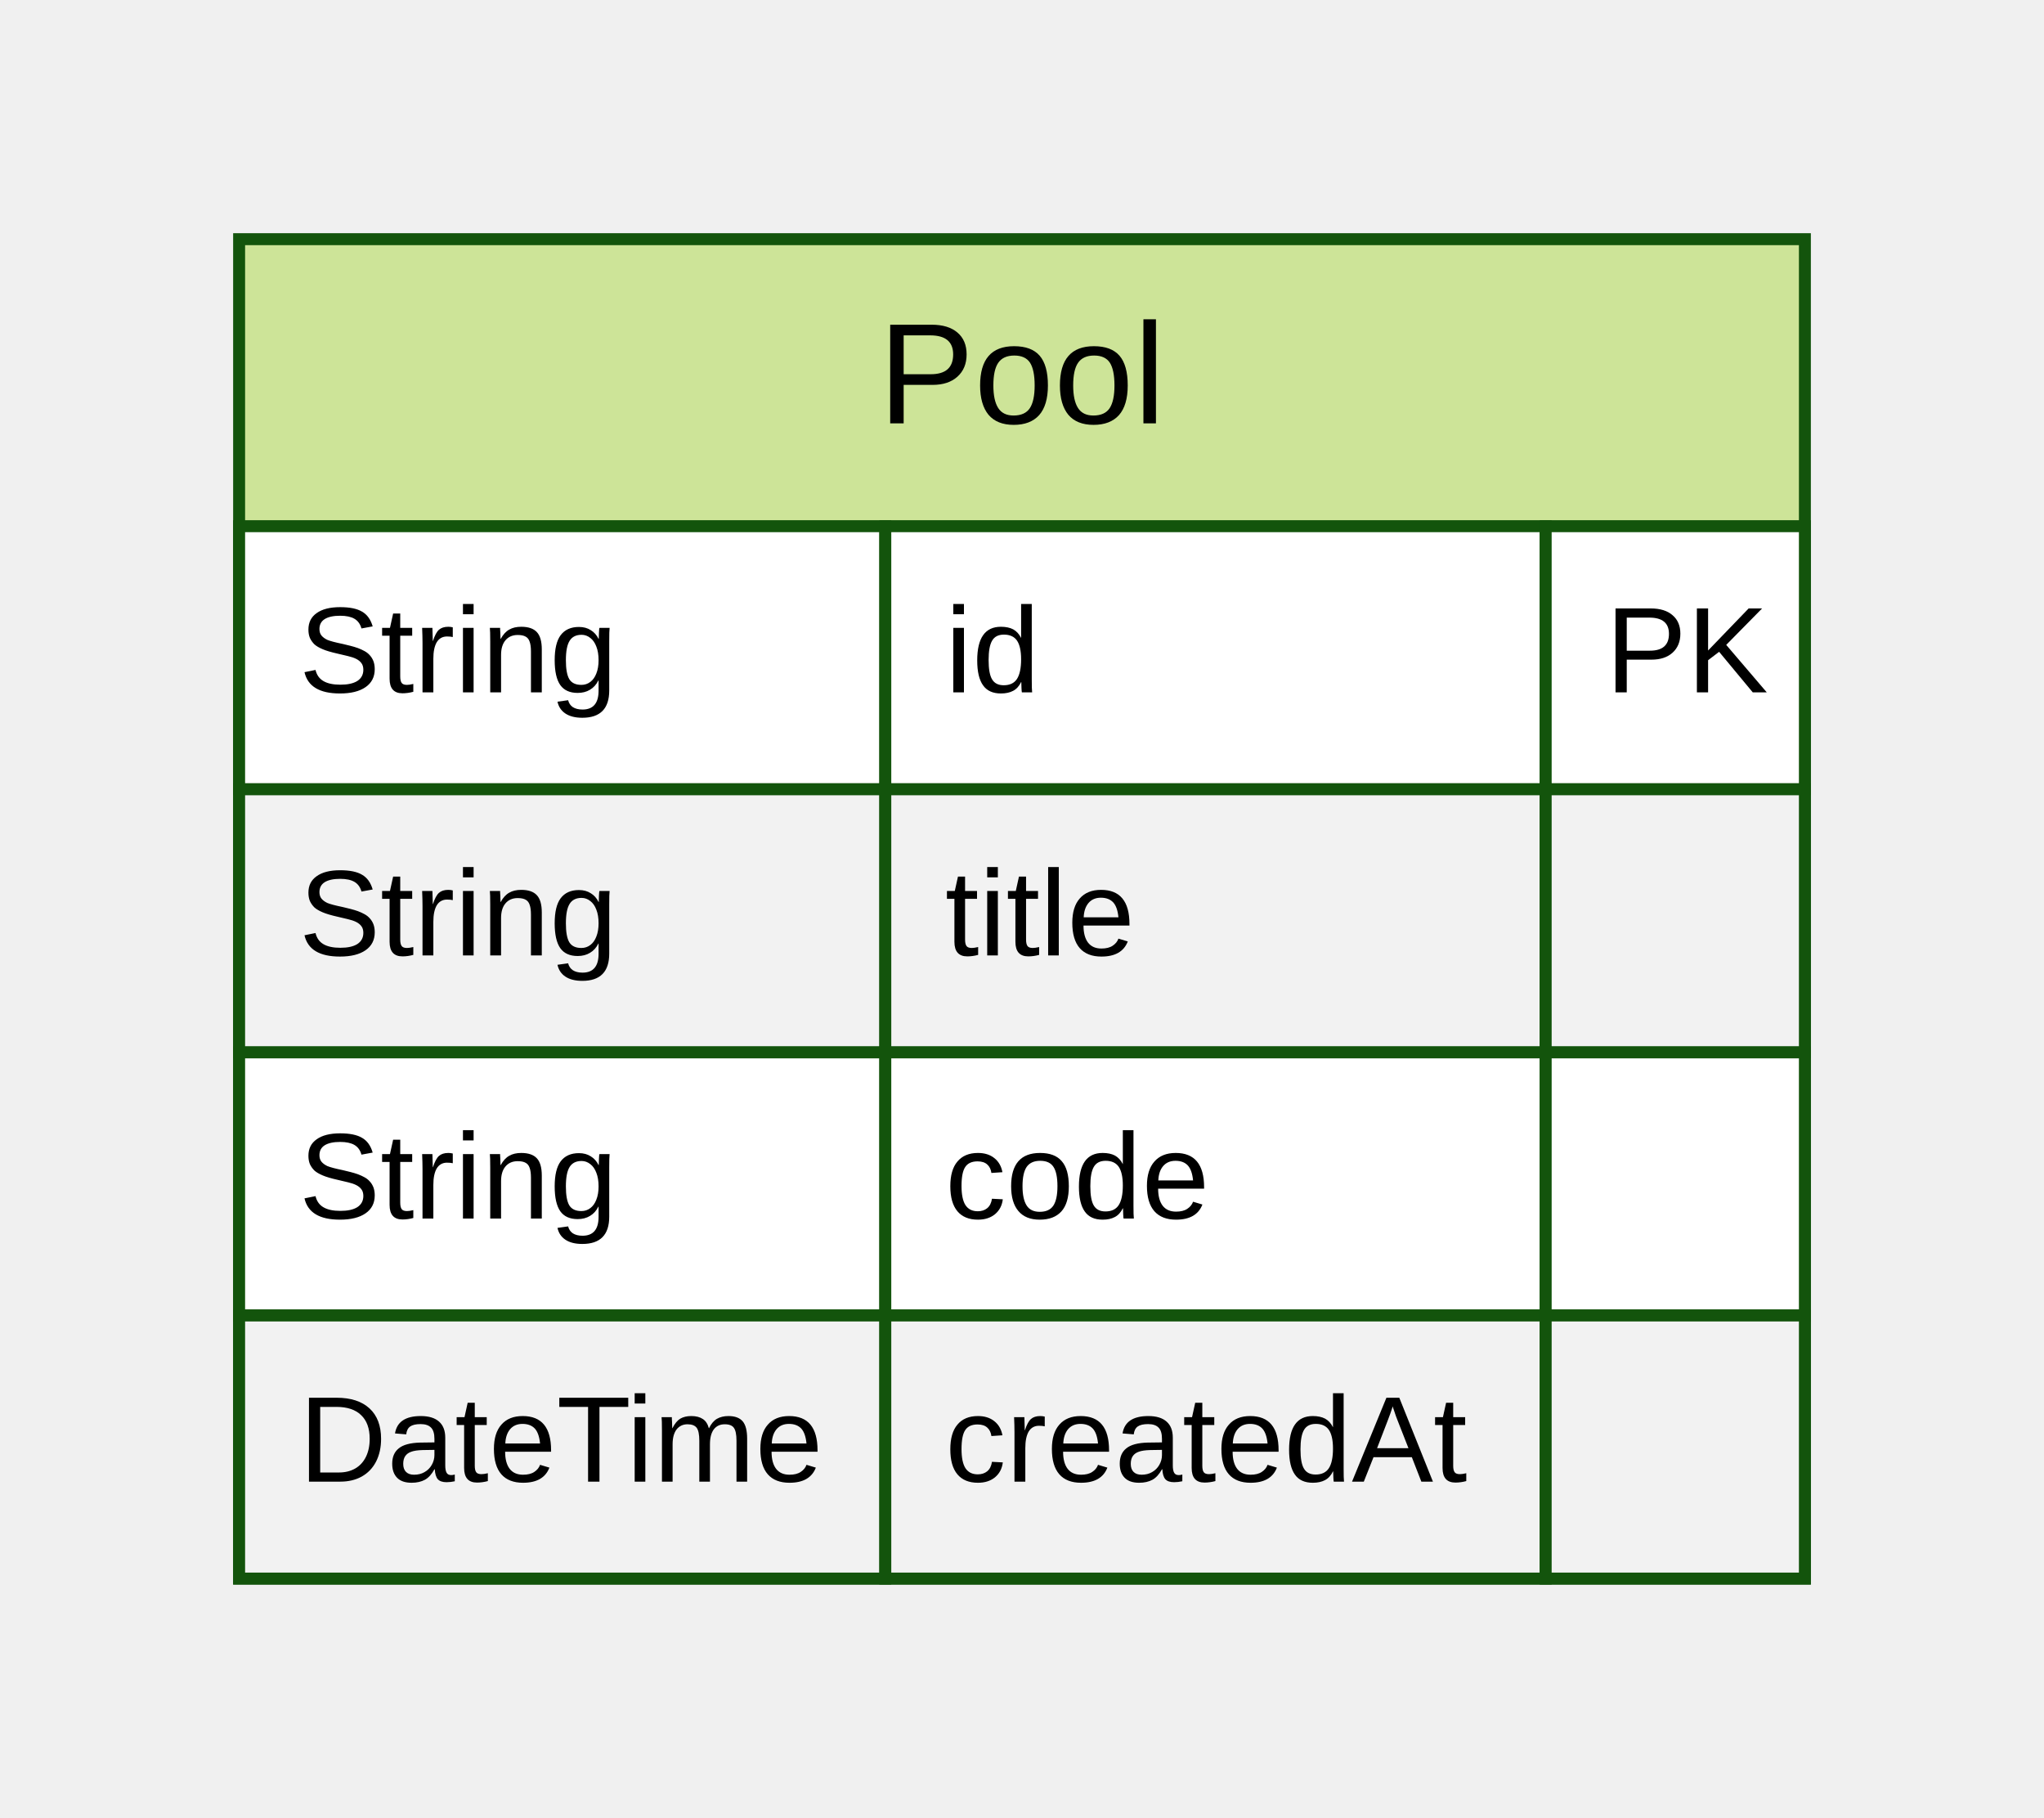
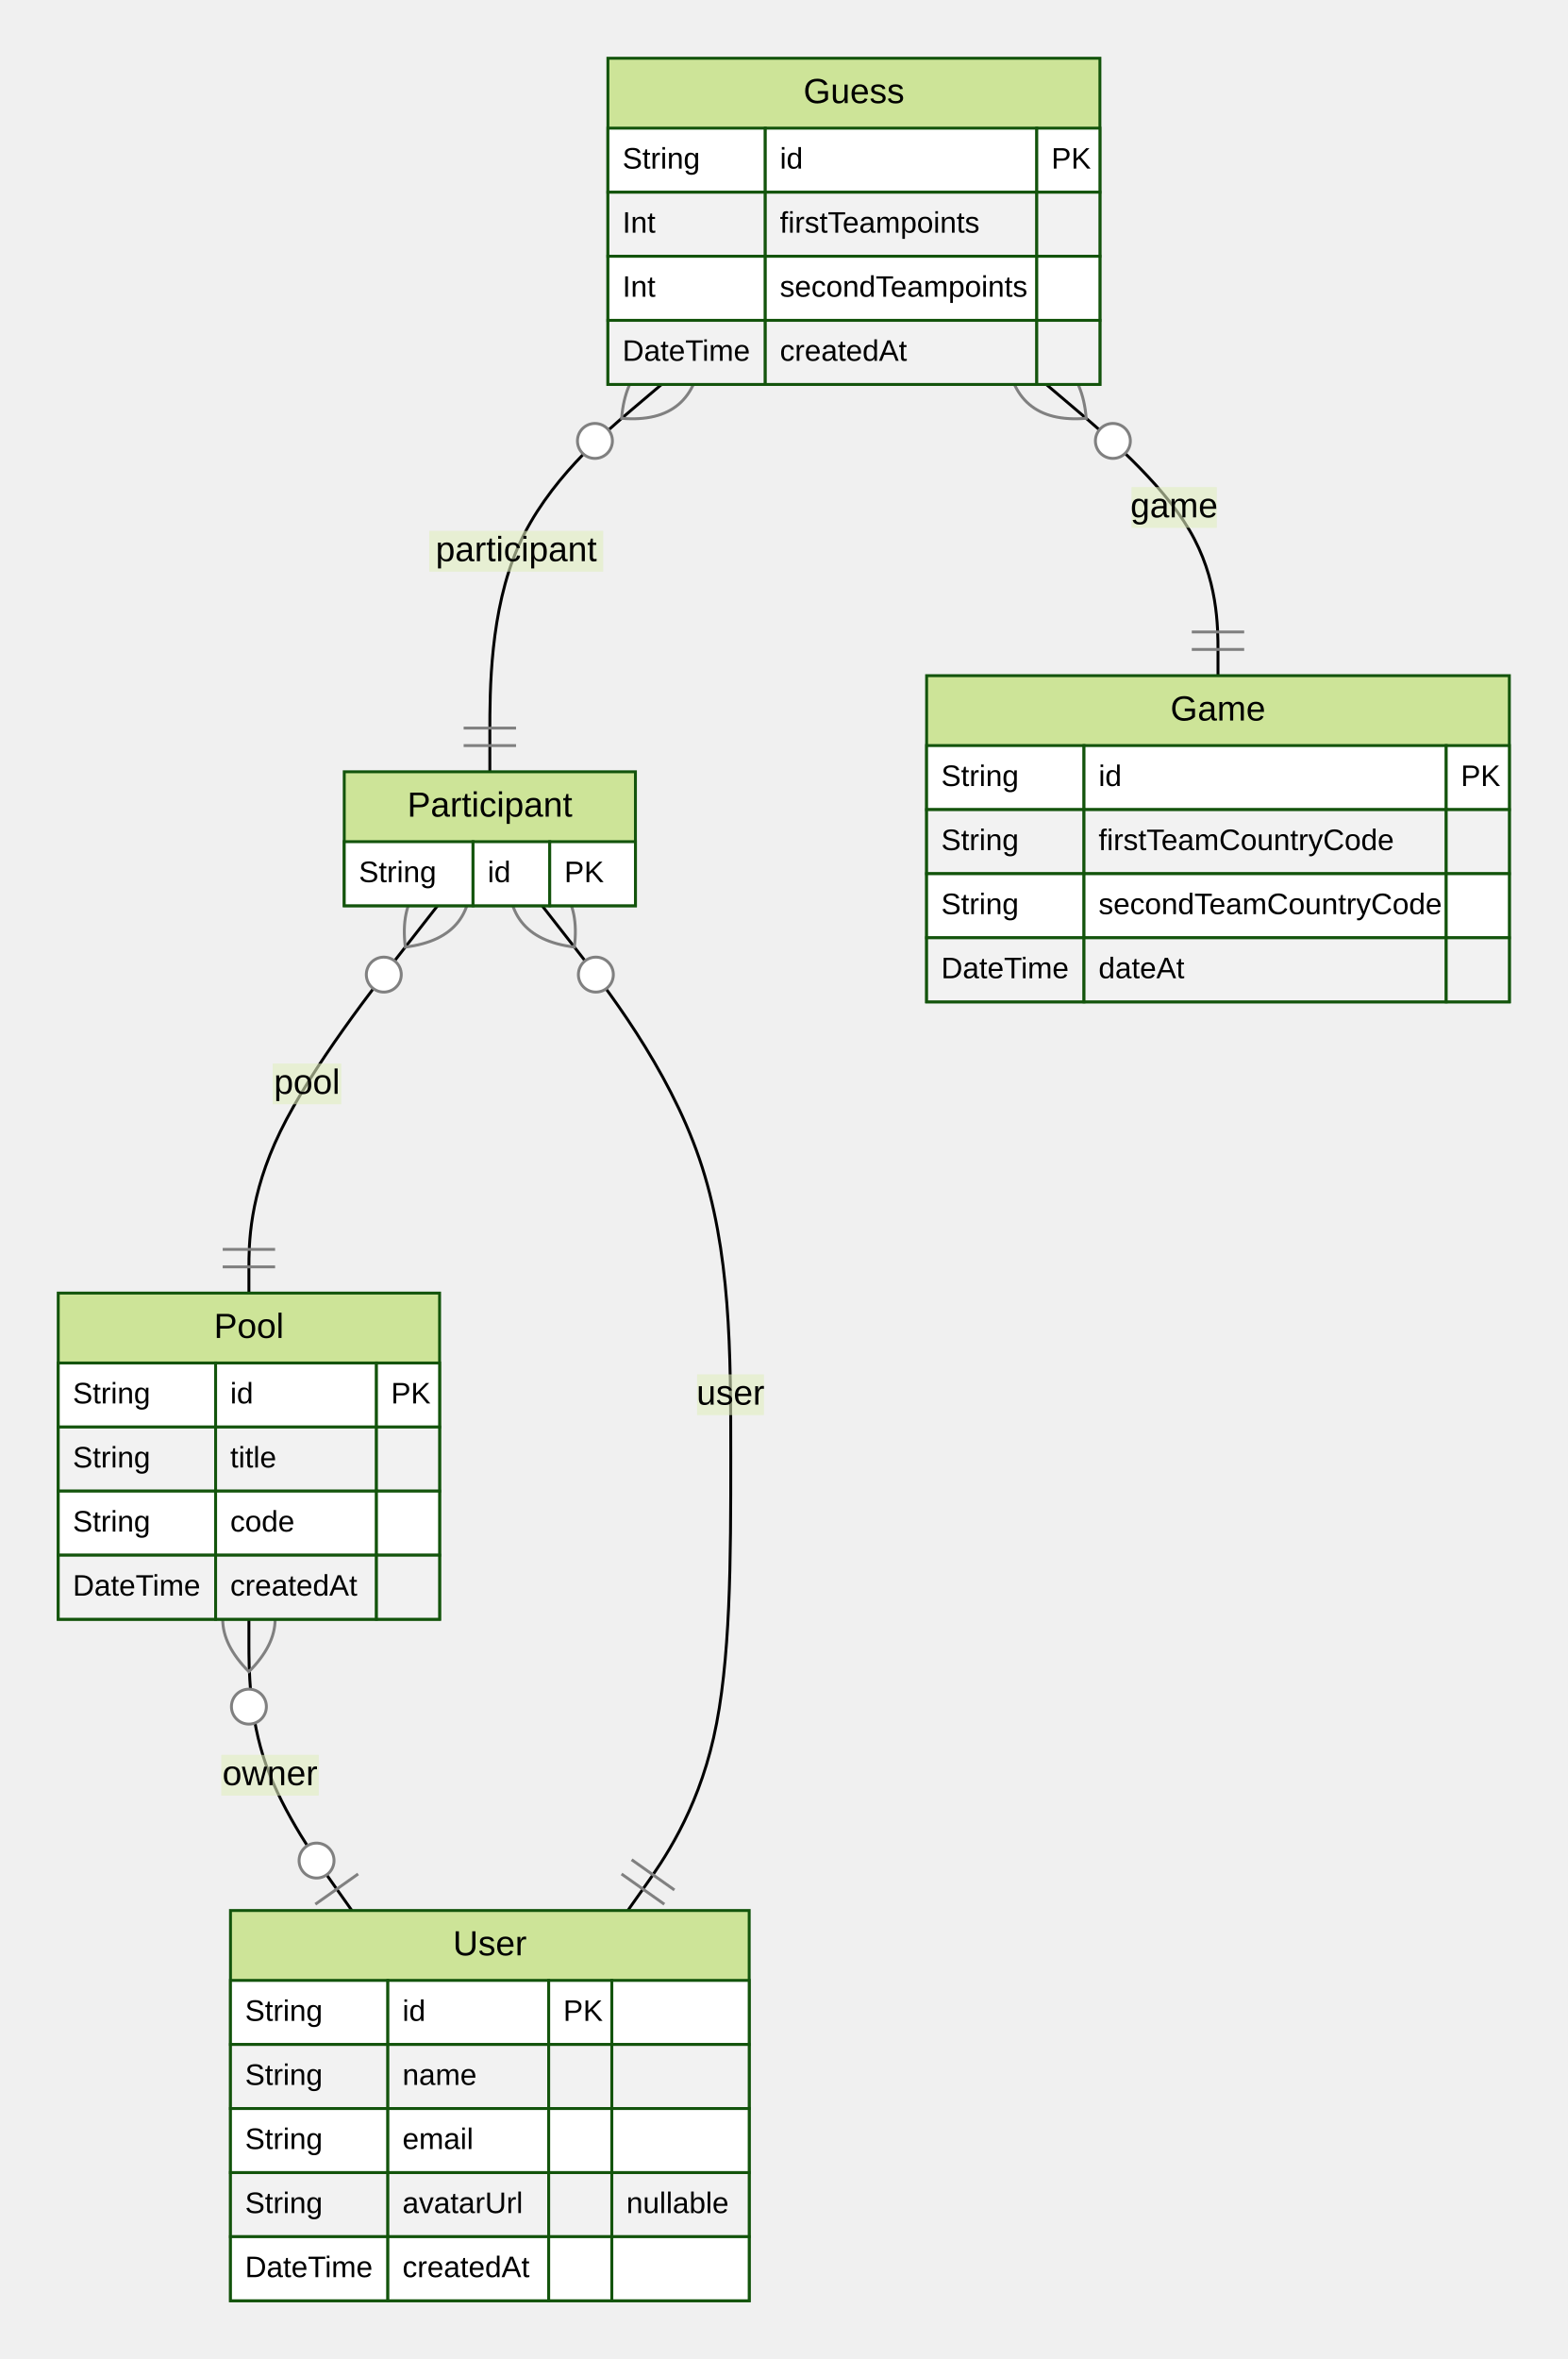
- <svg xmlns="http://www.w3.org/2000/svg" aria-labelledby="chart-title-mermaid-0 chart-desc-mermaid-0" role="img" viewBox="0 0 170.964 152" style="max-width: 170.964px; background-color: white;" width="100%" id="mermaid-0">
+ <svg xmlns="http://www.w3.org/2000/svg" aria-labelledby="chart-title-mermaid-0 chart-desc-mermaid-0" role="img" viewBox="0 0 538.347 810" style="max-width: 538.347px; background-color: white;" width="100%" id="mermaid-0">
  <style>#mermaid-0 {font-family:"trebuchet ms",verdana,arial,sans-serif;font-size:16px;fill:#000000;}#mermaid-0 .error-icon{fill:#552222;}#mermaid-0 .error-text{fill:#552222;stroke:#552222;}#mermaid-0 .edge-thickness-normal{stroke-width:2px;}#mermaid-0 .edge-thickness-thick{stroke-width:3.5px;}#mermaid-0 .edge-pattern-solid{stroke-dasharray:0;}#mermaid-0 .edge-pattern-dashed{stroke-dasharray:3;}#mermaid-0 .edge-pattern-dotted{stroke-dasharray:2;}#mermaid-0 .marker{fill:#000000;stroke:#000000;}#mermaid-0 .marker.cross{stroke:#000000;}#mermaid-0 svg{font-family:"trebuchet ms",verdana,arial,sans-serif;font-size:16px;}#mermaid-0 .entityBox{fill:#cde498;stroke:#13540c;}#mermaid-0 .attributeBoxOdd{fill:#ffffff;stroke:#13540c;}#mermaid-0 .attributeBoxEven{fill:#f2f2f2;stroke:#13540c;}#mermaid-0 .relationshipLabelBox{fill:hsl(78.158, 58.462%, 84.51%);opacity:0.7;background-color:hsl(78.158, 58.462%, 84.51%);}#mermaid-0 .relationshipLabelBox rect{opacity:0.5;}#mermaid-0 .relationshipLine{stroke:#000000;}#mermaid-0 :root{--mermaid-font-family:"trebuchet ms",verdana,arial,sans-serif;}</style>
  <g />
  <defs>
    <marker orient="auto" markerHeight="18" markerWidth="18" refY="9" refX="0" id="ONLY_ONE_START">
      <path d="M9,0 L9,18 M15,0 L15,18" fill="none" stroke="gray" />
    </marker>
  </defs>
  <defs>
    <marker orient="auto" markerHeight="18" markerWidth="18" refY="9" refX="18" id="ONLY_ONE_END">
      <path d="M3,0 L3,18 M9,0 L9,18" fill="none" stroke="gray" />
    </marker>
  </defs>
  <defs>
    <marker orient="auto" markerHeight="18" markerWidth="30" refY="9" refX="0" id="ZERO_OR_ONE_START">
      <circle r="6" cy="9" cx="21" fill="white" stroke="gray" />
      <path d="M9,0 L9,18" fill="none" stroke="gray" />
    </marker>
  </defs>
  <defs>
    <marker orient="auto" markerHeight="18" markerWidth="30" refY="9" refX="30" id="ZERO_OR_ONE_END">
      <circle r="6" cy="9" cx="9" fill="white" stroke="gray" />
      <path d="M21,0 L21,18" fill="none" stroke="gray" />
    </marker>
  </defs>
  <defs>
    <marker orient="auto" markerHeight="36" markerWidth="45" refY="18" refX="18" id="ONE_OR_MORE_START">
      <path d="M0,18 Q 18,0 36,18 Q 18,36 0,18 M42,9 L42,27" fill="none" stroke="gray" />
    </marker>
  </defs>
  <defs>
    <marker orient="auto" markerHeight="36" markerWidth="45" refY="18" refX="27" id="ONE_OR_MORE_END">
      <path d="M3,9 L3,27 M9,18 Q27,0 45,18 Q27,36 9,18" fill="none" stroke="gray" />
    </marker>
  </defs>
  <defs>
    <marker orient="auto" markerHeight="36" markerWidth="57" refY="18" refX="18" id="ZERO_OR_MORE_START">
      <circle r="6" cy="18" cx="48" fill="white" stroke="gray" />
      <path d="M0,18 Q18,0 36,18 Q18,36 0,18" fill="none" stroke="gray" />
    </marker>
  </defs>
  <defs>
    <marker orient="auto" markerHeight="36" markerWidth="57" refY="18" refX="39" id="ZERO_OR_MORE_END">
      <circle r="6" cy="18" cx="9" fill="white" stroke="gray" />
      <path d="M21,18 Q39,0 57,18 Q39,36 21,18" fill="none" stroke="gray" />
    </marker>
  </defs>
-   <g transform="translate(20,20 )" id="Pool">
+   <path marker-start="url(#ZERO_OR_MORE_START)" marker-end="url(#ZERO_OR_ONE_END)" fill="none" stroke="gray" d="M85.482,556L85.482,564.333C85.482,572.667,85.482,589.333,91.375,606C97.268,622.667,109.055,639.333,114.948,647.667L120.841,656" class="er relationshipLine" />
+   <path marker-start="url(#ZERO_OR_MORE_START)" marker-end="url(#ONLY_ONE_END)" fill="none" stroke="gray" d="M186.176,311L196.974,324.833C207.772,338.667,229.368,366.333,240.166,397.833C250.964,429.333,250.964,464.667,250.964,500C250.964,535.333,250.964,570.667,245.07,596.667C239.177,622.667,227.391,639.333,221.497,647.667L215.604,656" class="er relationshipLine" />
+   <path marker-start="url(#ZERO_OR_MORE_START)" marker-end="url(#ONLY_ONE_END)" fill="none" stroke="gray" d="M150.269,311L139.471,324.833C128.674,338.667,107.078,366.333,96.28,388.5C85.482,410.667,85.482,427.333,85.482,435.667L85.482,444" class="er relationshipLine" />
+   <path marker-start="url(#ZERO_OR_MORE_START)" marker-end="url(#ONLY_ONE_END)" fill="none" stroke="gray" d="M227.2,132L217.37,140.333C207.541,148.667,187.882,165.333,178.052,187.5C168.223,209.667,168.223,237.333,168.223,251.167L168.223,265" class="er relationshipLine" />
+   <path marker-start="url(#ZERO_OR_MORE_START)" marker-end="url(#ONLY_ONE_END)" fill="none" stroke="gray" d="M359.308,132L369.137,140.333C378.967,148.667,398.626,165.333,408.455,182C418.285,198.667,418.285,215.333,418.285,223.667L418.285,232" class="er relationshipLine" />
+   <g transform="translate(20,444 )" id="Pool">
    <rect height="112" width="130.964" y="0" x="0" stroke="gray" fill-opacity="100%" fill="honeydew" class="er entityBox" />
    <text transform="translate(65.48175,12)" style="font-family: &quot;trebuchet ms&quot;, verdana, arial, sans-serif;; font-size: 12px" text-anchor="middle" dominant-baseline="middle" y="0" x="0" id="entity-Pool" class="er entityLabel">Pool</text>
    <rect height="22" width="54.048" y="24" x="0" stroke="gray" fill-opacity="100%" fill="honeydew" class="er attributeBoxOdd" />
    <text transform="translate(5,35)" style="font-family: &quot;trebuchet ms&quot;, verdana, arial, sans-serif;; font-size: 10.2px" text-anchor="left" dominant-baseline="middle" y="0" x="0" id="entity-Pool-attr-1-type" class="er entityLabel">String</text>
    <rect height="22" width="55.234" y="24" x="54.048" stroke="gray" fill-opacity="100%" fill="honeydew" class="er attributeBoxOdd" />
    <text transform="translate(59.0484,35)" style="font-family: &quot;trebuchet ms&quot;, verdana, arial, sans-serif;; font-size: 10.2px" text-anchor="left" dominant-baseline="middle" y="0" x="0" id="entity-Pool-attr-1-name" class="er entityLabel">id</text>
    <rect height="22" width="21.681" y="24" x="109.283" stroke="gray" fill-opacity="100%" fill="honeydew" class="er attributeBoxOdd" />
    <text transform="translate(114.2828,35)" style="font-family: &quot;trebuchet ms&quot;, verdana, arial, sans-serif;; font-size: 10.2px" text-anchor="left" dominant-baseline="middle" y="0" x="0" id="entity-Pool-attr-1-key" class="er entityLabel">PK</text>
    <rect height="22" width="54.048" y="46" x="0" stroke="gray" fill-opacity="100%" fill="honeydew" class="er attributeBoxEven" />
    <text transform="translate(5,57)" style="font-family: &quot;trebuchet ms&quot;, verdana, arial, sans-serif;; font-size: 10.2px" text-anchor="left" dominant-baseline="middle" y="0" x="0" id="entity-Pool-attr-2-type" class="er entityLabel">String</text>
    <rect height="22" width="55.234" y="46" x="54.048" stroke="gray" fill-opacity="100%" fill="honeydew" class="er attributeBoxEven" />
    <text transform="translate(59.0484,57)" style="font-family: &quot;trebuchet ms&quot;, verdana, arial, sans-serif;; font-size: 10.2px" text-anchor="left" dominant-baseline="middle" y="0" x="0" id="entity-Pool-attr-2-name" class="er entityLabel">title</text>
    <rect height="22" width="21.681" y="46" x="109.283" stroke="gray" fill-opacity="100%" fill="honeydew" class="er attributeBoxEven" />
    <text transform="translate(114.2828,57)" style="font-family: &quot;trebuchet ms&quot;, verdana, arial, sans-serif;; font-size: 10.2px" text-anchor="left" dominant-baseline="middle" y="0" x="0" id="entity-Pool-attr-2-key" class="er entityLabel" />
    <rect height="22" width="54.048" y="68" x="0" stroke="gray" fill-opacity="100%" fill="honeydew" class="er attributeBoxOdd" />
    <text transform="translate(5,79)" style="font-family: &quot;trebuchet ms&quot;, verdana, arial, sans-serif;; font-size: 10.2px" text-anchor="left" dominant-baseline="middle" y="0" x="0" id="entity-Pool-attr-3-type" class="er entityLabel">String</text>
    <rect height="22" width="55.234" y="68" x="54.048" stroke="gray" fill-opacity="100%" fill="honeydew" class="er attributeBoxOdd" />
    <text transform="translate(59.0484,79)" style="font-family: &quot;trebuchet ms&quot;, verdana, arial, sans-serif;; font-size: 10.2px" text-anchor="left" dominant-baseline="middle" y="0" x="0" id="entity-Pool-attr-3-name" class="er entityLabel">code</text>
    <rect height="22" width="21.681" y="68" x="109.283" stroke="gray" fill-opacity="100%" fill="honeydew" class="er attributeBoxOdd" />
    <text transform="translate(114.2828,79)" style="font-family: &quot;trebuchet ms&quot;, verdana, arial, sans-serif;; font-size: 10.2px" text-anchor="left" dominant-baseline="middle" y="0" x="0" id="entity-Pool-attr-3-key" class="er entityLabel" />
    <rect height="22" width="54.048" y="90" x="0" stroke="gray" fill-opacity="100%" fill="honeydew" class="er attributeBoxEven" />
    <text transform="translate(5,101)" style="font-family: &quot;trebuchet ms&quot;, verdana, arial, sans-serif;; font-size: 10.2px" text-anchor="left" dominant-baseline="middle" y="0" x="0" id="entity-Pool-attr-4-type" class="er entityLabel">DateTime</text>
    <rect height="22" width="55.234" y="90" x="54.048" stroke="gray" fill-opacity="100%" fill="honeydew" class="er attributeBoxEven" />
    <text transform="translate(59.0484,101)" style="font-family: &quot;trebuchet ms&quot;, verdana, arial, sans-serif;; font-size: 10.2px" text-anchor="left" dominant-baseline="middle" y="0" x="0" id="entity-Pool-attr-4-name" class="er entityLabel">createdAt</text>
    <rect height="22" width="21.681" y="90" x="109.283" stroke="gray" fill-opacity="100%" fill="honeydew" class="er attributeBoxEven" />
    <text transform="translate(114.2828,101)" style="font-family: &quot;trebuchet ms&quot;, verdana, arial, sans-serif;; font-size: 10.2px" text-anchor="left" dominant-baseline="middle" y="0" x="0" id="entity-Pool-attr-4-key" class="er entityLabel" />
  </g>
+   <g transform="translate(118.2226,265 )" id="Participant">
+     <rect height="46" width="100" y="0" x="0" stroke="gray" fill-opacity="100%" fill="honeydew" class="er entityBox" />
+     <text transform="translate(50,12)" style="font-family: &quot;trebuchet ms&quot;, verdana, arial, sans-serif;; font-size: 12px" text-anchor="middle" dominant-baseline="middle" y="0" x="0" id="entity-Participant" class="er entityLabel">Participant</text>
+     <rect height="22" width="44.231" y="24" x="0" stroke="gray" fill-opacity="100%" fill="honeydew" class="er attributeBoxOdd" />
+     <text transform="translate(5,35)" style="font-family: &quot;trebuchet ms&quot;, verdana, arial, sans-serif;; font-size: 10.2px" text-anchor="left" dominant-baseline="middle" y="0" x="0" id="entity-Participant-attr-1-type" class="er entityLabel">String</text>
+     <rect height="22" width="26.341" y="24" x="44.231" stroke="gray" fill-opacity="100%" fill="honeydew" class="er attributeBoxOdd" />
+     <text transform="translate(49.23142,35)" style="font-family: &quot;trebuchet ms&quot;, verdana, arial, sans-serif;; font-size: 10.2px" text-anchor="left" dominant-baseline="middle" y="0" x="0" id="entity-Participant-attr-1-name" class="er entityLabel">id</text>
+     <rect height="22" width="29.428" y="24" x="70.572" stroke="gray" fill-opacity="100%" fill="honeydew" class="er attributeBoxOdd" />
+     <text transform="translate(75.57222,35)" style="font-family: &quot;trebuchet ms&quot;, verdana, arial, sans-serif;; font-size: 10.2px" text-anchor="left" dominant-baseline="middle" y="0" x="0" id="entity-Participant-attr-1-key" class="er entityLabel">PK</text>
+   </g>
+   <g transform="translate(79.1537,656 )" id="User">
+     <rect height="134" width="178.138" y="0" x="0" stroke="gray" fill-opacity="100%" fill="honeydew" class="er entityBox" />
+     <text transform="translate(89.06892,12)" style="font-family: &quot;trebuchet ms&quot;, verdana, arial, sans-serif;; font-size: 12px" text-anchor="middle" dominant-baseline="middle" y="0" x="0" id="entity-User" class="er entityLabel">User</text>
+     <rect height="22" width="54.048" y="24" x="0" stroke="gray" fill-opacity="100%" fill="honeydew" class="er attributeBoxOdd" />
+     <text transform="translate(5,35)" style="font-family: &quot;trebuchet ms&quot;, verdana, arial, sans-serif;; font-size: 10.2px" text-anchor="left" dominant-baseline="middle" y="0" x="0" id="entity-User-attr-1-type" class="er entityLabel">String</text>
+     <rect height="22" width="55.234" y="24" x="54.048" stroke="gray" fill-opacity="100%" fill="honeydew" class="er attributeBoxOdd" />
+     <text transform="translate(59.0484,35)" style="font-family: &quot;trebuchet ms&quot;, verdana, arial, sans-serif;; font-size: 10.2px" text-anchor="left" dominant-baseline="middle" y="0" x="0" id="entity-User-attr-1-name" class="er entityLabel">id</text>
+     <rect height="22" width="21.681" y="24" x="109.283" stroke="gray" fill-opacity="100%" fill="honeydew" class="er attributeBoxOdd" />
+     <text transform="translate(114.2828,35)" style="font-family: &quot;trebuchet ms&quot;, verdana, arial, sans-serif;; font-size: 10.2px" text-anchor="left" dominant-baseline="middle" y="0" x="0" id="entity-User-attr-1-key" class="er entityLabel">PK</text>
+     <rect height="22" width="47.174" y="24" x="130.964" stroke="gray" fill-opacity="100%" fill="honeydew" class="er attributeBoxOdd" />
+     <text transform="translate(135.9635,35)" style="font-family: &quot;trebuchet ms&quot;, verdana, arial, sans-serif;; font-size: 10.2px" text-anchor="left" dominant-baseline="middle" y="0" x="0" id="entity-User-attr-1-comment" class="er entityLabel" />
+     <rect height="22" width="54.048" y="46" x="0" stroke="gray" fill-opacity="100%" fill="honeydew" class="er attributeBoxEven" />
+     <text transform="translate(5,57)" style="font-family: &quot;trebuchet ms&quot;, verdana, arial, sans-serif;; font-size: 10.2px" text-anchor="left" dominant-baseline="middle" y="0" x="0" id="entity-User-attr-2-type" class="er entityLabel">String</text>
+     <rect height="22" width="55.234" y="46" x="54.048" stroke="gray" fill-opacity="100%" fill="honeydew" class="er attributeBoxEven" />
+     <text transform="translate(59.0484,57)" style="font-family: &quot;trebuchet ms&quot;, verdana, arial, sans-serif;; font-size: 10.2px" text-anchor="left" dominant-baseline="middle" y="0" x="0" id="entity-User-attr-2-name" class="er entityLabel">name</text>
+     <rect height="22" width="21.681" y="46" x="109.283" stroke="gray" fill-opacity="100%" fill="honeydew" class="er attributeBoxEven" />
+     <text transform="translate(114.2828,57)" style="font-family: &quot;trebuchet ms&quot;, verdana, arial, sans-serif;; font-size: 10.2px" text-anchor="left" dominant-baseline="middle" y="0" x="0" id="entity-User-attr-2-key" class="er entityLabel" />
+     <rect height="22" width="47.174" y="46" x="130.964" stroke="gray" fill-opacity="100%" fill="honeydew" class="er attributeBoxEven" />
+     <text transform="translate(135.9635,57)" style="font-family: &quot;trebuchet ms&quot;, verdana, arial, sans-serif;; font-size: 10.2px" text-anchor="left" dominant-baseline="middle" y="0" x="0" id="entity-User-attr-2-comment" class="er entityLabel" />
+     <rect height="22" width="54.048" y="68" x="0" stroke="gray" fill-opacity="100%" fill="honeydew" class="er attributeBoxOdd" />
+     <text transform="translate(5,79)" style="font-family: &quot;trebuchet ms&quot;, verdana, arial, sans-serif;; font-size: 10.2px" text-anchor="left" dominant-baseline="middle" y="0" x="0" id="entity-User-attr-3-type" class="er entityLabel">String</text>
+     <rect height="22" width="55.234" y="68" x="54.048" stroke="gray" fill-opacity="100%" fill="honeydew" class="er attributeBoxOdd" />
+     <text transform="translate(59.0484,79)" style="font-family: &quot;trebuchet ms&quot;, verdana, arial, sans-serif;; font-size: 10.2px" text-anchor="left" dominant-baseline="middle" y="0" x="0" id="entity-User-attr-3-name" class="er entityLabel">email</text>
+     <rect height="22" width="21.681" y="68" x="109.283" stroke="gray" fill-opacity="100%" fill="honeydew" class="er attributeBoxOdd" />
+     <text transform="translate(114.2828,79)" style="font-family: &quot;trebuchet ms&quot;, verdana, arial, sans-serif;; font-size: 10.2px" text-anchor="left" dominant-baseline="middle" y="0" x="0" id="entity-User-attr-3-key" class="er entityLabel" />
+     <rect height="22" width="47.174" y="68" x="130.964" stroke="gray" fill-opacity="100%" fill="honeydew" class="er attributeBoxOdd" />
+     <text transform="translate(135.9635,79)" style="font-family: &quot;trebuchet ms&quot;, verdana, arial, sans-serif;; font-size: 10.2px" text-anchor="left" dominant-baseline="middle" y="0" x="0" id="entity-User-attr-3-comment" class="er entityLabel" />
+     <rect height="22" width="54.048" y="90" x="0" stroke="gray" fill-opacity="100%" fill="honeydew" class="er attributeBoxEven" />
+     <text transform="translate(5,101)" style="font-family: &quot;trebuchet ms&quot;, verdana, arial, sans-serif;; font-size: 10.2px" text-anchor="left" dominant-baseline="middle" y="0" x="0" id="entity-User-attr-4-type" class="er entityLabel">String</text>
+     <rect height="22" width="55.234" y="90" x="54.048" stroke="gray" fill-opacity="100%" fill="honeydew" class="er attributeBoxEven" />
+     <text transform="translate(59.0484,101)" style="font-family: &quot;trebuchet ms&quot;, verdana, arial, sans-serif;; font-size: 10.2px" text-anchor="left" dominant-baseline="middle" y="0" x="0" id="entity-User-attr-4-name" class="er entityLabel">avatarUrl</text>
+     <rect height="22" width="21.681" y="90" x="109.283" stroke="gray" fill-opacity="100%" fill="honeydew" class="er attributeBoxEven" />
+     <text transform="translate(114.2828,101)" style="font-family: &quot;trebuchet ms&quot;, verdana, arial, sans-serif;; font-size: 10.2px" text-anchor="left" dominant-baseline="middle" y="0" x="0" id="entity-User-attr-4-key" class="er entityLabel" />
+     <rect height="22" width="47.174" y="90" x="130.964" stroke="gray" fill-opacity="100%" fill="honeydew" class="er attributeBoxEven" />
+     <text transform="translate(135.9635,101)" style="font-family: &quot;trebuchet ms&quot;, verdana, arial, sans-serif;; font-size: 10.2px" text-anchor="left" dominant-baseline="middle" y="0" x="0" id="entity-User-attr-4-comment" class="er entityLabel">nullable</text>
+     <rect height="22" width="54.048" y="112" x="0" stroke="gray" fill-opacity="100%" fill="honeydew" class="er attributeBoxOdd" />
+     <text transform="translate(5,123)" style="font-family: &quot;trebuchet ms&quot;, verdana, arial, sans-serif;; font-size: 10.2px" text-anchor="left" dominant-baseline="middle" y="0" x="0" id="entity-User-attr-5-type" class="er entityLabel">DateTime</text>
+     <rect height="22" width="55.234" y="112" x="54.048" stroke="gray" fill-opacity="100%" fill="honeydew" class="er attributeBoxOdd" />
+     <text transform="translate(59.0484,123)" style="font-family: &quot;trebuchet ms&quot;, verdana, arial, sans-serif;; font-size: 10.2px" text-anchor="left" dominant-baseline="middle" y="0" x="0" id="entity-User-attr-5-name" class="er entityLabel">createdAt</text>
+     <rect height="22" width="21.681" y="112" x="109.283" stroke="gray" fill-opacity="100%" fill="honeydew" class="er attributeBoxOdd" />
+     <text transform="translate(114.2828,123)" style="font-family: &quot;trebuchet ms&quot;, verdana, arial, sans-serif;; font-size: 10.2px" text-anchor="left" dominant-baseline="middle" y="0" x="0" id="entity-User-attr-5-key" class="er entityLabel" />
+     <rect height="22" width="47.174" y="112" x="130.964" stroke="gray" fill-opacity="100%" fill="honeydew" class="er attributeBoxOdd" />
+     <text transform="translate(135.9635,123)" style="font-family: &quot;trebuchet ms&quot;, verdana, arial, sans-serif;; font-size: 10.2px" text-anchor="left" dominant-baseline="middle" y="0" x="0" id="entity-User-attr-5-comment" class="er entityLabel" />
+   </g>
+   <g transform="translate(318.2226,232 )" id="Game">
+     <rect height="112" width="200.124" y="0" x="0" stroke="gray" fill-opacity="100%" fill="honeydew" class="er entityBox" />
+     <text transform="translate(100.062,12)" style="font-family: &quot;trebuchet ms&quot;, verdana, arial, sans-serif;; font-size: 12px" text-anchor="middle" dominant-baseline="middle" y="0" x="0" id="entity-Game" class="er entityLabel">Game</text>
+     <rect height="22" width="54.048" y="24" x="0" stroke="gray" fill-opacity="100%" fill="honeydew" class="er attributeBoxOdd" />
+     <text transform="translate(5,35)" style="font-family: &quot;trebuchet ms&quot;, verdana, arial, sans-serif;; font-size: 10.2px" text-anchor="left" dominant-baseline="middle" y="0" x="0" id="entity-Game-attr-1-type" class="er entityLabel">String</text>
+     <rect height="22" width="124.395" y="24" x="54.048" stroke="gray" fill-opacity="100%" fill="honeydew" class="er attributeBoxOdd" />
+     <text transform="translate(59.0484,35)" style="font-family: &quot;trebuchet ms&quot;, verdana, arial, sans-serif;; font-size: 10.2px" text-anchor="left" dominant-baseline="middle" y="0" x="0" id="entity-Game-attr-1-name" class="er entityLabel">id</text>
+     <rect height="22" width="21.681" y="24" x="178.443" stroke="gray" fill-opacity="100%" fill="honeydew" class="er attributeBoxOdd" />
+     <text transform="translate(183.4432,35)" style="font-family: &quot;trebuchet ms&quot;, verdana, arial, sans-serif;; font-size: 10.2px" text-anchor="left" dominant-baseline="middle" y="0" x="0" id="entity-Game-attr-1-key" class="er entityLabel">PK</text>
+     <rect height="22" width="54.048" y="46" x="0" stroke="gray" fill-opacity="100%" fill="honeydew" class="er attributeBoxEven" />
+     <text transform="translate(5,57)" style="font-family: &quot;trebuchet ms&quot;, verdana, arial, sans-serif;; font-size: 10.2px" text-anchor="left" dominant-baseline="middle" y="0" x="0" id="entity-Game-attr-2-type" class="er entityLabel">String</text>
+     <rect height="22" width="124.395" y="46" x="54.048" stroke="gray" fill-opacity="100%" fill="honeydew" class="er attributeBoxEven" />
+     <text transform="translate(59.0484,57)" style="font-family: &quot;trebuchet ms&quot;, verdana, arial, sans-serif;; font-size: 10.2px" text-anchor="left" dominant-baseline="middle" y="0" x="0" id="entity-Game-attr-2-name" class="er entityLabel">firstTeamCountryCode</text>
+     <rect height="22" width="21.681" y="46" x="178.443" stroke="gray" fill-opacity="100%" fill="honeydew" class="er attributeBoxEven" />
+     <text transform="translate(183.4432,57)" style="font-family: &quot;trebuchet ms&quot;, verdana, arial, sans-serif;; font-size: 10.2px" text-anchor="left" dominant-baseline="middle" y="0" x="0" id="entity-Game-attr-2-key" class="er entityLabel" />
+     <rect height="22" width="54.048" y="68" x="0" stroke="gray" fill-opacity="100%" fill="honeydew" class="er attributeBoxOdd" />
+     <text transform="translate(5,79)" style="font-family: &quot;trebuchet ms&quot;, verdana, arial, sans-serif;; font-size: 10.2px" text-anchor="left" dominant-baseline="middle" y="0" x="0" id="entity-Game-attr-3-type" class="er entityLabel">String</text>
+     <rect height="22" width="124.395" y="68" x="54.048" stroke="gray" fill-opacity="100%" fill="honeydew" class="er attributeBoxOdd" />
+     <text transform="translate(59.0484,79)" style="font-family: &quot;trebuchet ms&quot;, verdana, arial, sans-serif;; font-size: 10.2px" text-anchor="left" dominant-baseline="middle" y="0" x="0" id="entity-Game-attr-3-name" class="er entityLabel">secondTeamCountryCode</text>
+     <rect height="22" width="21.681" y="68" x="178.443" stroke="gray" fill-opacity="100%" fill="honeydew" class="er attributeBoxOdd" />
+     <text transform="translate(183.4432,79)" style="font-family: &quot;trebuchet ms&quot;, verdana, arial, sans-serif;; font-size: 10.2px" text-anchor="left" dominant-baseline="middle" y="0" x="0" id="entity-Game-attr-3-key" class="er entityLabel" />
+     <rect height="22" width="54.048" y="90" x="0" stroke="gray" fill-opacity="100%" fill="honeydew" class="er attributeBoxEven" />
+     <text transform="translate(5,101)" style="font-family: &quot;trebuchet ms&quot;, verdana, arial, sans-serif;; font-size: 10.2px" text-anchor="left" dominant-baseline="middle" y="0" x="0" id="entity-Game-attr-4-type" class="er entityLabel">DateTime</text>
+     <rect height="22" width="124.395" y="90" x="54.048" stroke="gray" fill-opacity="100%" fill="honeydew" class="er attributeBoxEven" />
+     <text transform="translate(59.0484,101)" style="font-family: &quot;trebuchet ms&quot;, verdana, arial, sans-serif;; font-size: 10.2px" text-anchor="left" dominant-baseline="middle" y="0" x="0" id="entity-Game-attr-4-name" class="er entityLabel">dateAt</text>
+     <rect height="22" width="21.681" y="90" x="178.443" stroke="gray" fill-opacity="100%" fill="honeydew" class="er attributeBoxEven" />
+     <text transform="translate(183.4432,101)" style="font-family: &quot;trebuchet ms&quot;, verdana, arial, sans-serif;; font-size: 10.2px" text-anchor="left" dominant-baseline="middle" y="0" x="0" id="entity-Game-attr-4-key" class="er entityLabel" />
+   </g>
+   <g transform="translate(208.7719,20 )" id="Guess">
+     <rect height="112" width="168.964" y="0" x="0" stroke="gray" fill-opacity="100%" fill="honeydew" class="er entityBox" />
+     <text transform="translate(84.48175,12)" style="font-family: &quot;trebuchet ms&quot;, verdana, arial, sans-serif;; font-size: 12px" text-anchor="middle" dominant-baseline="middle" y="0" x="0" id="entity-Guess" class="er entityLabel">Guess</text>
+     <rect height="22" width="54.048" y="24" x="0" stroke="gray" fill-opacity="100%" fill="honeydew" class="er attributeBoxOdd" />
+     <text transform="translate(5,35)" style="font-family: &quot;trebuchet ms&quot;, verdana, arial, sans-serif;; font-size: 10.2px" text-anchor="left" dominant-baseline="middle" y="0" x="0" id="entity-Guess-attr-1-type" class="er entityLabel">String</text>
+     <rect height="22" width="93.234" y="24" x="54.048" stroke="gray" fill-opacity="100%" fill="honeydew" class="er attributeBoxOdd" />
+     <text transform="translate(59.0484,35)" style="font-family: &quot;trebuchet ms&quot;, verdana, arial, sans-serif;; font-size: 10.2px" text-anchor="left" dominant-baseline="middle" y="0" x="0" id="entity-Guess-attr-1-name" class="er entityLabel">id</text>
+     <rect height="22" width="21.681" y="24" x="147.283" stroke="gray" fill-opacity="100%" fill="honeydew" class="er attributeBoxOdd" />
+     <text transform="translate(152.2828,35)" style="font-family: &quot;trebuchet ms&quot;, verdana, arial, sans-serif;; font-size: 10.2px" text-anchor="left" dominant-baseline="middle" y="0" x="0" id="entity-Guess-attr-1-key" class="er entityLabel">PK</text>
+     <rect height="22" width="54.048" y="46" x="0" stroke="gray" fill-opacity="100%" fill="honeydew" class="er attributeBoxEven" />
+     <text transform="translate(5,57)" style="font-family: &quot;trebuchet ms&quot;, verdana, arial, sans-serif;; font-size: 10.2px" text-anchor="left" dominant-baseline="middle" y="0" x="0" id="entity-Guess-attr-2-type" class="er entityLabel">Int</text>
+     <rect height="22" width="93.234" y="46" x="54.048" stroke="gray" fill-opacity="100%" fill="honeydew" class="er attributeBoxEven" />
+     <text transform="translate(59.0484,57)" style="font-family: &quot;trebuchet ms&quot;, verdana, arial, sans-serif;; font-size: 10.2px" text-anchor="left" dominant-baseline="middle" y="0" x="0" id="entity-Guess-attr-2-name" class="er entityLabel">firstTeampoints</text>
+     <rect height="22" width="21.681" y="46" x="147.283" stroke="gray" fill-opacity="100%" fill="honeydew" class="er attributeBoxEven" />
+     <text transform="translate(152.2828,57)" style="font-family: &quot;trebuchet ms&quot;, verdana, arial, sans-serif;; font-size: 10.2px" text-anchor="left" dominant-baseline="middle" y="0" x="0" id="entity-Guess-attr-2-key" class="er entityLabel" />
+     <rect height="22" width="54.048" y="68" x="0" stroke="gray" fill-opacity="100%" fill="honeydew" class="er attributeBoxOdd" />
+     <text transform="translate(5,79)" style="font-family: &quot;trebuchet ms&quot;, verdana, arial, sans-serif;; font-size: 10.2px" text-anchor="left" dominant-baseline="middle" y="0" x="0" id="entity-Guess-attr-3-type" class="er entityLabel">Int</text>
+     <rect height="22" width="93.234" y="68" x="54.048" stroke="gray" fill-opacity="100%" fill="honeydew" class="er attributeBoxOdd" />
+     <text transform="translate(59.0484,79)" style="font-family: &quot;trebuchet ms&quot;, verdana, arial, sans-serif;; font-size: 10.2px" text-anchor="left" dominant-baseline="middle" y="0" x="0" id="entity-Guess-attr-3-name" class="er entityLabel">secondTeampoints</text>
+     <rect height="22" width="21.681" y="68" x="147.283" stroke="gray" fill-opacity="100%" fill="honeydew" class="er attributeBoxOdd" />
+     <text transform="translate(152.2828,79)" style="font-family: &quot;trebuchet ms&quot;, verdana, arial, sans-serif;; font-size: 10.2px" text-anchor="left" dominant-baseline="middle" y="0" x="0" id="entity-Guess-attr-3-key" class="er entityLabel" />
+     <rect height="22" width="54.048" y="90" x="0" stroke="gray" fill-opacity="100%" fill="honeydew" class="er attributeBoxEven" />
+     <text transform="translate(5,101)" style="font-family: &quot;trebuchet ms&quot;, verdana, arial, sans-serif;; font-size: 10.2px" text-anchor="left" dominant-baseline="middle" y="0" x="0" id="entity-Guess-attr-4-type" class="er entityLabel">DateTime</text>
+     <rect height="22" width="93.234" y="90" x="54.048" stroke="gray" fill-opacity="100%" fill="honeydew" class="er attributeBoxEven" />
+     <text transform="translate(59.0484,101)" style="font-family: &quot;trebuchet ms&quot;, verdana, arial, sans-serif;; font-size: 10.2px" text-anchor="left" dominant-baseline="middle" y="0" x="0" id="entity-Guess-attr-4-name" class="er entityLabel">createdAt</text>
+     <rect height="22" width="21.681" y="90" x="147.283" stroke="gray" fill-opacity="100%" fill="honeydew" class="er attributeBoxEven" />
+     <text transform="translate(152.2828,101)" style="font-family: &quot;trebuchet ms&quot;, verdana, arial, sans-serif;; font-size: 10.2px" text-anchor="left" dominant-baseline="middle" y="0" x="0" id="entity-Guess-attr-4-key" class="er entityLabel" />
+   </g>
+   <rect fill-opacity="85%" fill="white" height="14" width="33.471" y="602.554" x="75.983" class="er relationshipLabelBox" />
+   <text style="font-family: &quot;trebuchet ms&quot;, verdana, arial, sans-serif;; font-size: 12px" dominant-baseline="middle" text-anchor="middle" y="609.554" x="92.718" id="rel1" class="er relationshipLabel">owner</text>
+   <rect fill-opacity="85%" fill="white" height="14" width="22.959" y="471.913" x="239.398" class="er relationshipLabelBox" />
+   <text style="font-family: &quot;trebuchet ms&quot;, verdana, arial, sans-serif;; font-size: 12px" dominant-baseline="middle" text-anchor="middle" y="478.913" x="250.878" id="rel2" class="er relationshipLabel">user</text>
+   <rect fill-opacity="85%" fill="white" height="14" width="23.564" y="365.183" x="93.637" class="er relationshipLabelBox" />
+   <text style="font-family: &quot;trebuchet ms&quot;, verdana, arial, sans-serif;; font-size: 12px" dominant-baseline="middle" text-anchor="middle" y="372.183" x="105.419" id="rel3" class="er relationshipLabel">pool</text>
+   <rect fill-opacity="85%" fill="white" height="14" width="59.744" y="182.29" x="147.412" class="er relationshipLabelBox" />
+   <text style="font-family: &quot;trebuchet ms&quot;, verdana, arial, sans-serif;; font-size: 12px" dominant-baseline="middle" text-anchor="middle" y="189.29" x="177.284" id="rel4" class="er relationshipLabel">participant</text>
+   <rect fill-opacity="85%" fill="white" height="14" width="29.289" y="167.246" x="388.578" class="er relationshipLabelBox" />
+   <text style="font-family: &quot;trebuchet ms&quot;, verdana, arial, sans-serif;; font-size: 12px" dominant-baseline="middle" text-anchor="middle" y="174.246" x="403.223" id="rel5" class="er relationshipLabel">game</text>
</svg>
